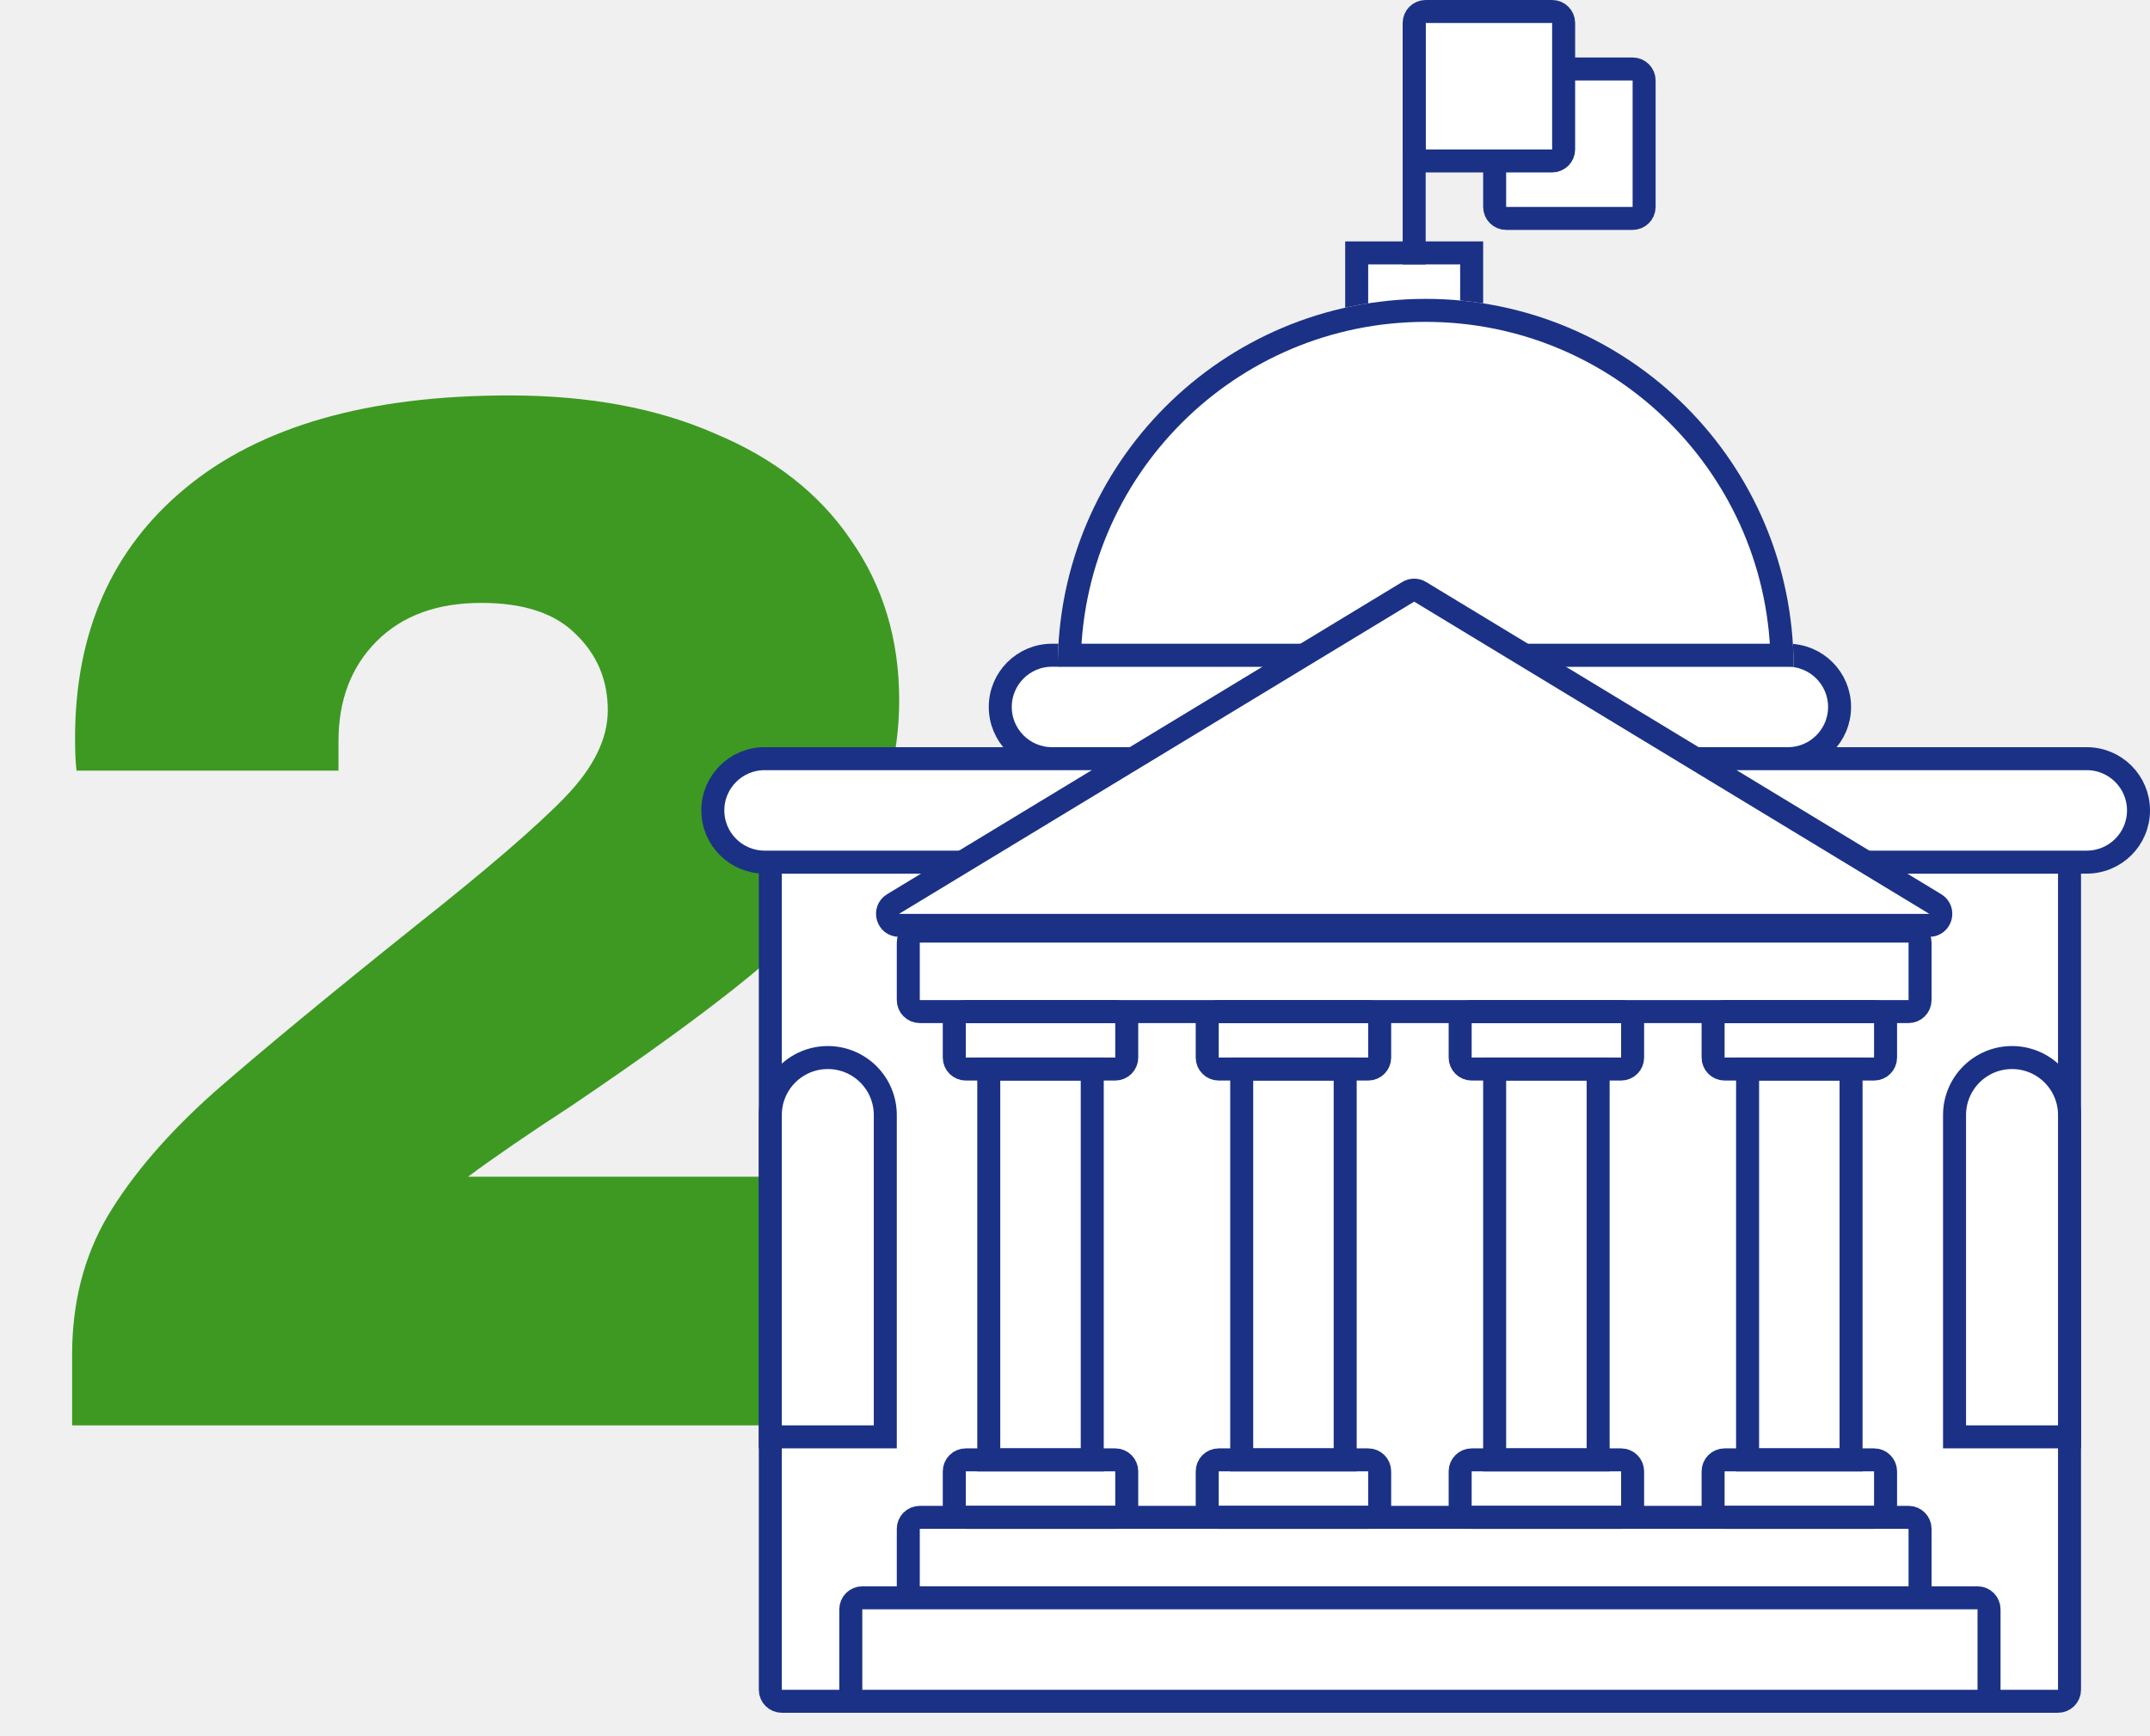
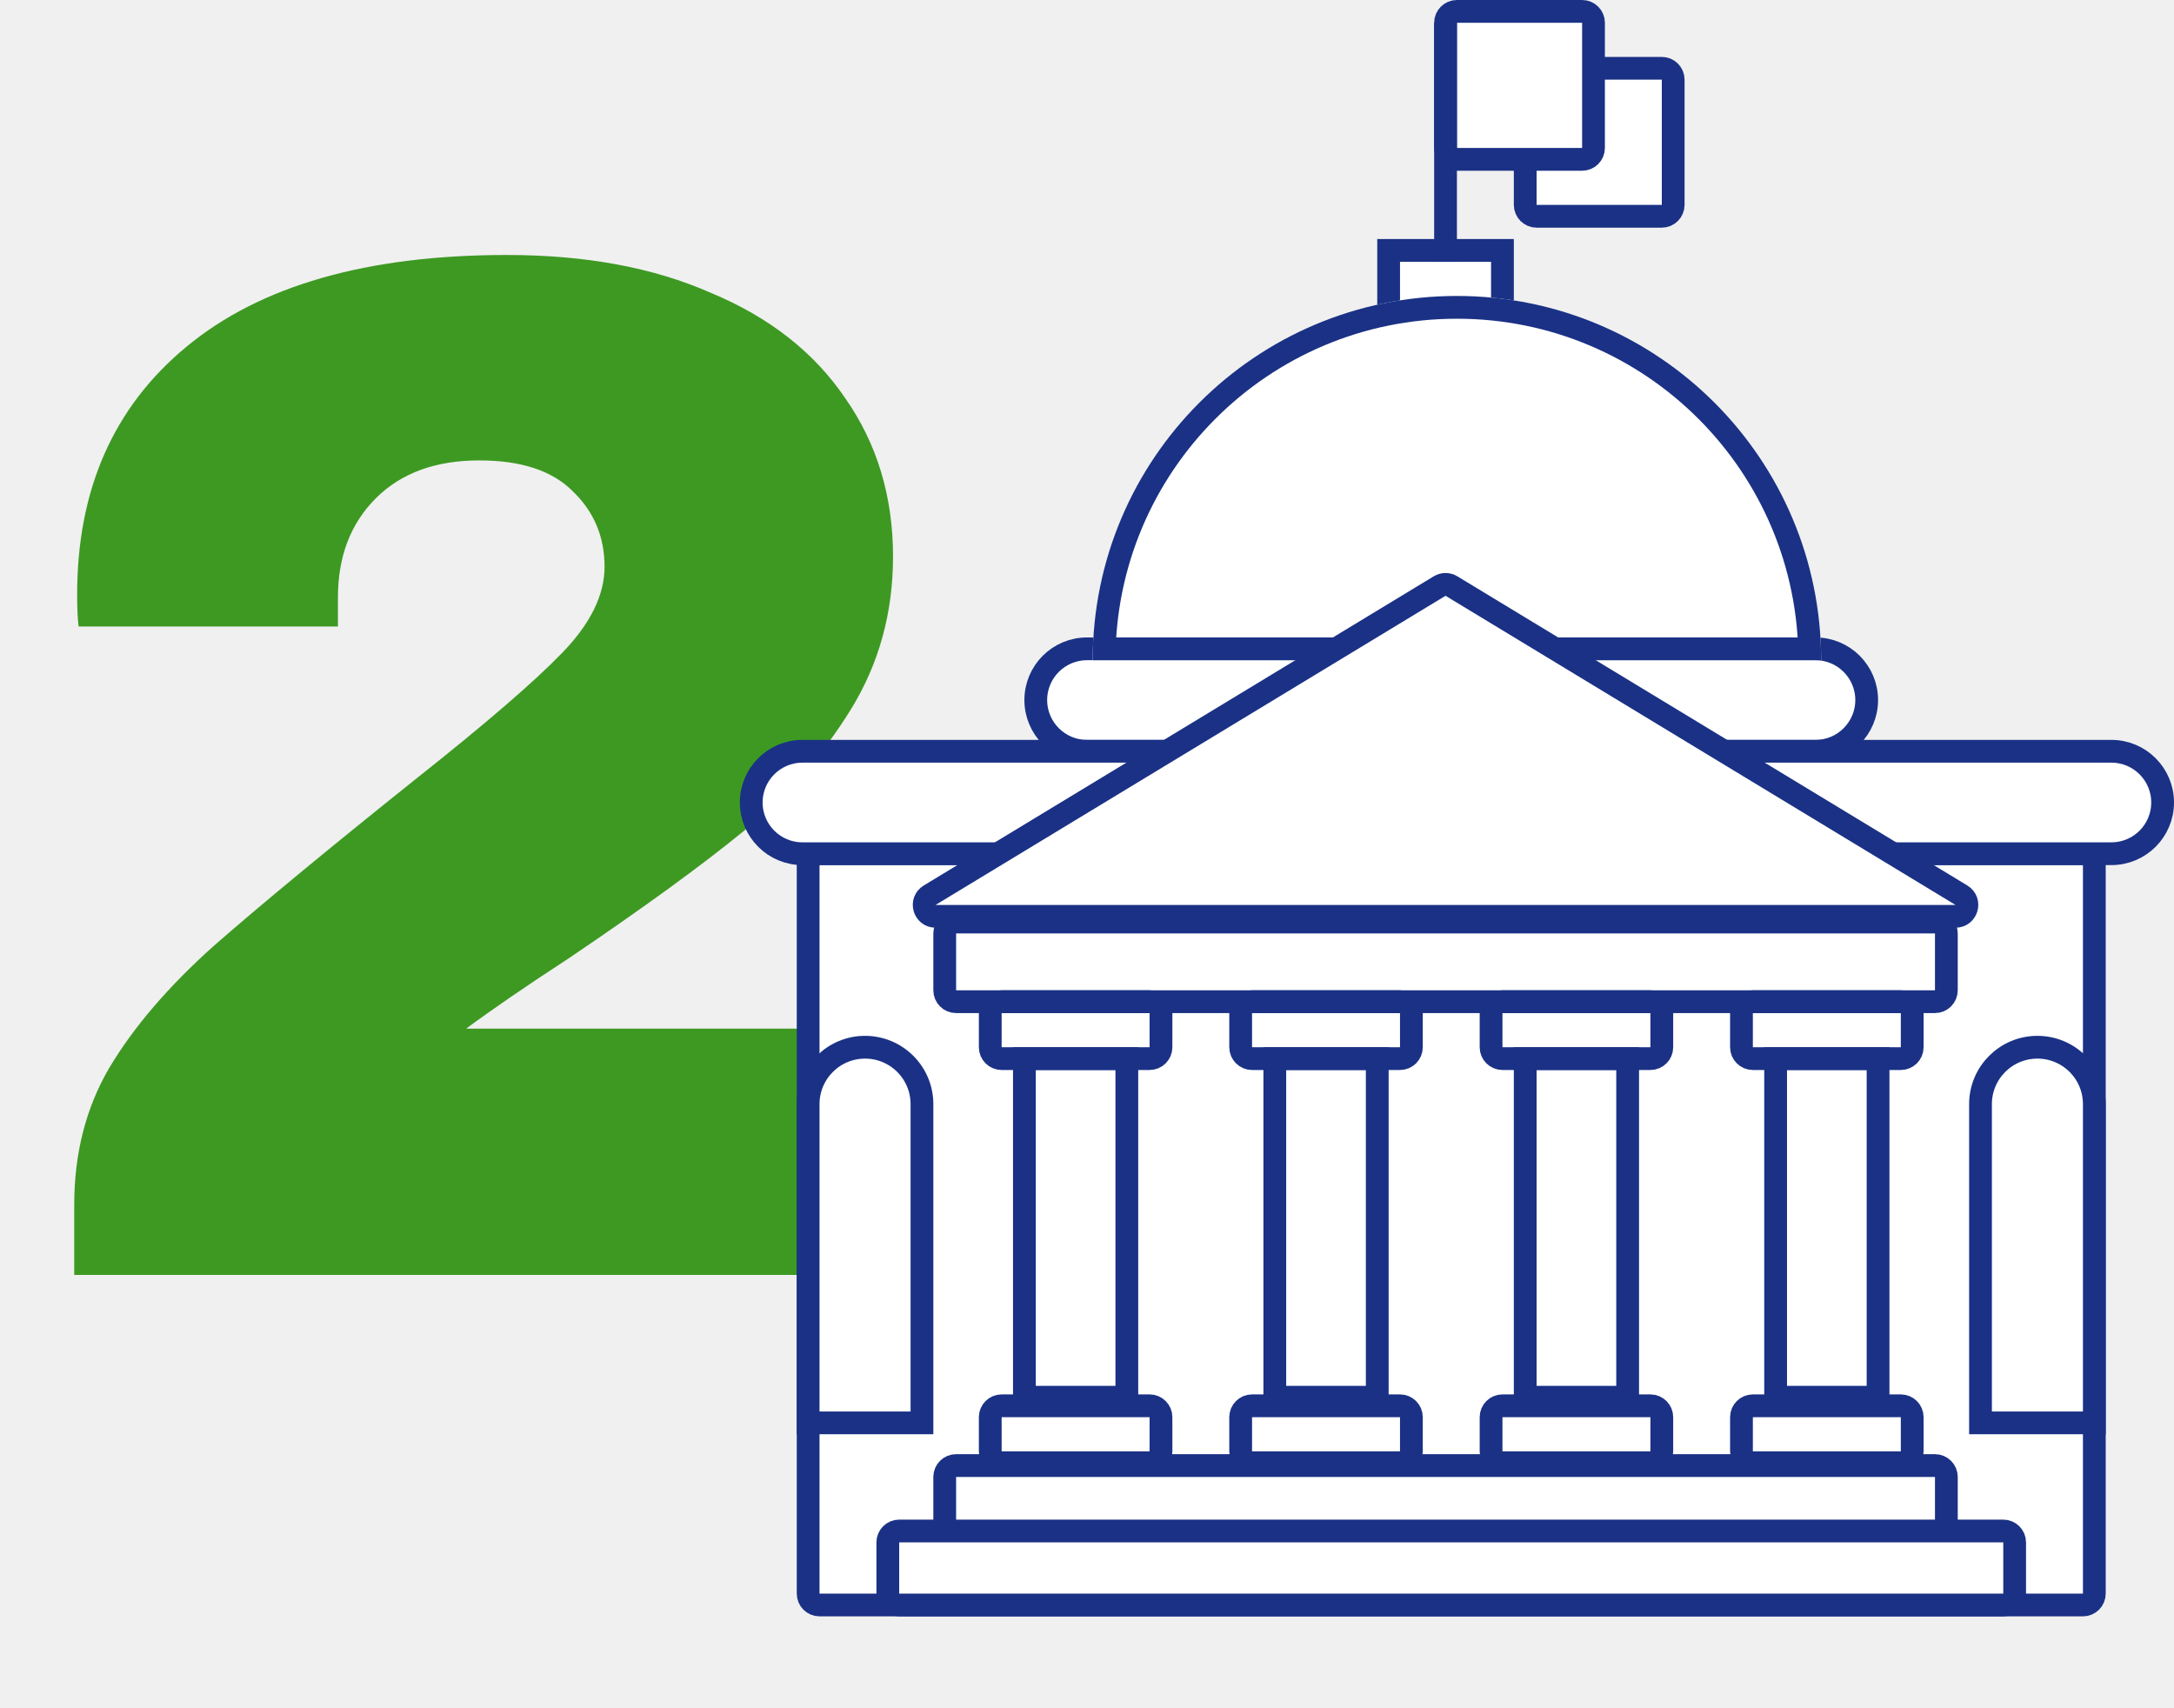
- <svg xmlns="http://www.w3.org/2000/svg" width="187" height="151" viewBox="0 0 187 151" fill="none">
-   <path d="M44.288 34.4C51.2 34.4 57.173 35.509 62.208 37.728C67.328 39.861 71.253 42.933 73.984 46.944C76.8 50.955 78.208 55.605 78.208 60.896C78.208 65.845 76.971 70.325 74.496 74.336C72.021 78.347 68.907 81.888 65.152 84.96C61.397 88.032 56.235 91.787 49.664 96.224C45.995 98.613 43.008 100.661 40.704 102.368H79.232V124H6.272V117.856C6.272 113.333 7.296 109.323 9.344 105.824C11.477 102.24 14.549 98.656 18.56 95.072C22.656 91.488 28.544 86.624 36.224 80.48C42.368 75.616 46.677 71.904 49.152 69.344C51.627 66.784 52.864 64.267 52.864 61.792C52.864 59.147 51.925 56.928 50.048 55.136C48.256 53.344 45.525 52.448 41.856 52.448C38.016 52.448 34.987 53.557 32.768 55.776C30.549 57.995 29.44 60.896 29.44 64.48V67.04H6.656C6.571 66.357 6.528 65.419 6.528 64.224C6.528 55.008 9.728 47.755 16.128 42.464C22.613 37.088 32 34.4 44.288 34.4Z" fill="#3D9922" />
-   <rect x="67" y="75" width="113" height="73" rx="1" fill="white" stroke="#1A3185" stroke-width="2" />
-   <rect x="87" y="57" width="73" height="9" rx="4.5" fill="white" stroke="#1A3185" stroke-width="2" />
-   <rect x="62" y="66" width="124" height="9" rx="4.5" fill="white" stroke="#1A3185" stroke-width="2" />
-   <rect x="118" y="22" width="10" height="12" fill="white" stroke="#1A3185" stroke-width="2" />
-   <rect x="86" y="93" width="9" height="34" stroke="#1A3185" stroke-width="2" />
-   <rect x="108" y="93" width="9" height="34" stroke="#1A3185" stroke-width="2" />
-   <rect x="130" y="93" width="9" height="34" stroke="#1A3185" stroke-width="2" />
-   <rect x="152" y="93" width="9" height="34" stroke="#1A3185" stroke-width="2" />
-   <rect x="79" y="81" width="88" height="7" rx="1" fill="white" stroke="#1A3185" stroke-width="2" />
-   <rect x="79" y="132" width="88" height="7" rx="1" fill="white" stroke="#1A3185" stroke-width="2" />
-   <rect x="83" y="127" width="15" height="5" rx="1" stroke="#1A3185" stroke-width="2" />
-   <rect x="83" y="88" width="15" height="5" rx="1" stroke="#1A3185" stroke-width="2" />
-   <rect x="105" y="127" width="15" height="5" rx="1" stroke="#1A3185" stroke-width="2" />
-   <rect x="105" y="88" width="15" height="5" rx="1" stroke="#1A3185" stroke-width="2" />
-   <rect x="127" y="127" width="15" height="5" rx="1" stroke="#1A3185" stroke-width="2" />
-   <rect x="127" y="88" width="15" height="5" rx="1" stroke="#1A3185" stroke-width="2" />
-   <rect x="149" y="127" width="15" height="5" rx="1" stroke="#1A3185" stroke-width="2" />
-   <rect x="149" y="88" width="15" height="5" rx="1" stroke="#1A3185" stroke-width="2" />
-   <rect x="74" y="139" width="99" height="9" rx="1" fill="white" stroke="#1A3185" stroke-width="2" />
-   <rect x="130" y="6" width="13" height="13" rx="1" fill="white" stroke="#1A3185" stroke-width="2" />
-   <rect x="123" y="1" width="13" height="13" rx="1" fill="white" stroke="#1A3185" stroke-width="2" />
-   <path d="M67 97C67 94.239 69.239 92 72 92C74.761 92 77 94.239 77 97V125H67V97Z" fill="white" stroke="#1A3185" stroke-width="2" />
-   <path d="M170 97C170 94.239 172.239 92 175 92C177.761 92 180 94.239 180 97V125H170V97Z" fill="white" stroke="#1A3185" stroke-width="2" />
-   <mask id="path-25-inside-1_1755_10228" fill="white">
-     <path fill-rule="evenodd" clip-rule="evenodd" d="M156 58C156 40.327 141.673 26 124 26C106.327 26 92 40.327 92 58H156Z" />
+ <svg xmlns="http://www.w3.org/2000/svg" width="191" height="150" viewBox="0 0 191 150" fill="none">
+   <path d="M44.538 22.4C51.45 22.4 57.423 23.509 62.458 25.728C67.578 27.861 71.503 30.933 74.234 34.944C77.05 38.955 78.458 43.605 78.458 48.896C78.458 53.845 77.221 58.325 74.746 62.336C72.271 66.347 69.157 69.888 65.402 72.96C61.647 76.032 56.485 79.787 49.914 84.224C46.245 86.613 43.258 88.661 40.954 90.368H79.482V112H6.522V105.856C6.522 101.333 7.546 97.323 9.594 93.824C11.727 90.24 14.799 86.656 18.81 83.072C22.906 79.488 28.794 74.624 36.474 68.48C42.618 63.616 46.927 59.904 49.402 57.344C51.877 54.784 53.114 52.267 53.114 49.792C53.114 47.147 52.175 44.928 50.298 43.136C48.506 41.344 45.775 40.448 42.106 40.448C38.266 40.448 35.237 41.557 33.018 43.776C30.799 45.995 29.69 48.896 29.69 52.48V55.04H6.906C6.821 54.357 6.778 53.419 6.778 52.224C6.778 43.008 9.978 35.755 16.378 30.464C22.863 25.088 32.25 22.4 44.538 22.4Z" fill="#3D9922" />
+   <rect x="71" y="75" width="113" height="65.999" rx="1" fill="white" stroke="#1A3185" stroke-width="2" />
+   <rect x="91" y="57" width="73" height="9" rx="4.5" fill="white" stroke="#1A3185" stroke-width="2" />
+   <rect x="66" y="66" width="124" height="9" rx="4.5" fill="white" stroke="#1A3185" stroke-width="2" />
+   <rect x="122" y="22" width="10" height="12" fill="white" stroke="#1A3185" stroke-width="2" />
+   <rect x="90" y="93" width="9" height="29.75" stroke="#1A3185" stroke-width="2" />
+   <rect x="112" y="93" width="9" height="29.75" stroke="#1A3185" stroke-width="2" />
+   <rect x="134" y="93" width="9" height="29.75" stroke="#1A3185" stroke-width="2" />
+   <rect x="156" y="93" width="9" height="29.75" stroke="#1A3185" stroke-width="2" />
+   <rect x="83" y="81" width="88" height="7" rx="1" fill="white" stroke="#1A3185" stroke-width="2" />
+   <rect x="83" y="128.75" width="88" height="7" rx="1" fill="white" stroke="#1A3185" stroke-width="2" />
+   <rect x="87" y="123.5" width="15" height="5" rx="1" stroke="#1A3185" stroke-width="2" />
+   <rect x="87" y="88" width="15" height="5" rx="1" stroke="#1A3185" stroke-width="2" />
+   <rect x="109" y="123.5" width="15" height="5" rx="1" stroke="#1A3185" stroke-width="2" />
+   <rect x="109" y="88" width="15" height="5" rx="1" stroke="#1A3185" stroke-width="2" />
+   <rect x="131" y="123.5" width="15" height="5" rx="1" stroke="#1A3185" stroke-width="2" />
+   <rect x="131" y="88" width="15" height="5" rx="1" stroke="#1A3185" stroke-width="2" />
+   <rect x="153" y="123.5" width="15" height="5" rx="1" stroke="#1A3185" stroke-width="2" />
+   <rect x="153" y="88" width="15" height="5" rx="1" stroke="#1A3185" stroke-width="2" />
+   <rect x="78" y="134.5" width="99" height="6.5" rx="1" fill="white" stroke="#1A3185" stroke-width="2" />
+   <rect x="134" y="6" width="13" height="13" rx="1" fill="white" stroke="#1A3185" stroke-width="2" />
+   <rect x="127" y="1" width="13" height="13" rx="1" fill="white" stroke="#1A3185" stroke-width="2" />
+   <path d="M81 97V125H71V97C71 94.239 73.239 92 76 92C78.761 92 81 94.239 81 97Z" fill="white" stroke="#1A3185" stroke-width="2" />
+   <path d="M184 97V125H174V97C174 94.239 176.239 92 179 92C181.761 92 184 94.239 184 97Z" fill="white" stroke="#1A3185" stroke-width="2" />
+   <mask id="path-25-inside-1_3565_34942" fill="white">
+     <path fill-rule="evenodd" clip-rule="evenodd" d="M160 58C160 40.327 145.673 26 128 26C110.327 26 96 40.327 96 58H160Z" />
  </mask>
-   <path fill-rule="evenodd" clip-rule="evenodd" d="M156 58C156 40.327 141.673 26 124 26C106.327 26 92 40.327 92 58H156Z" fill="white" />
-   <path d="M156 58V60H158V58H156ZM92 58H90V60H92V58ZM124 28C140.569 28 154 41.431 154 58H158C158 39.222 142.778 24 124 24V28ZM94 58C94 41.431 107.431 28 124 28V24C105.222 24 90 39.222 90 58H94ZM92 60H156V56H92V60Z" fill="#1A3185" mask="url(#path-25-inside-1_1755_10228)" />
-   <path d="M122.482 51.484C122.8 51.291 123.2 51.291 123.518 51.484L168.323 78.645C169.188 79.169 168.816 80.5 167.804 80.5H78.196C77.184 80.5 76.812 79.169 77.677 78.645L122.482 51.484Z" fill="white" stroke="#1A3185" stroke-width="2" />
-   <line x1="123" y1="2" x2="123" y2="23" stroke="#1A3185" stroke-width="2" />
+   <path fill-rule="evenodd" clip-rule="evenodd" d="M160 58C160 40.327 145.673 26 128 26C110.327 26 96 40.327 96 58H160Z" fill="white" />
+   <path d="M160 58V60H162V58H160ZM96 58H94V60H96V58ZM128 28C144.569 28 158 41.431 158 58H162C162 39.222 146.778 24 128 24V28ZM98 58C98 41.431 111.431 28 128 28V24C109.222 24 94 39.222 94 58H98ZM96 60H160V56H96V60Z" fill="#1A3185" mask="url(#path-25-inside-1_3565_34942)" />
+   <path d="M127.518 51.484L172.323 78.645C173.188 79.169 172.816 80.5 171.804 80.5H82.196C81.184 80.5 80.812 79.169 81.677 78.645L126.482 51.484C126.8 51.291 127.2 51.291 127.518 51.484Z" fill="white" stroke="#1A3185" stroke-width="2" />
+   <line x1="127" y1="2" x2="127" y2="23" stroke="#1A3185" stroke-width="2" />
</svg>
